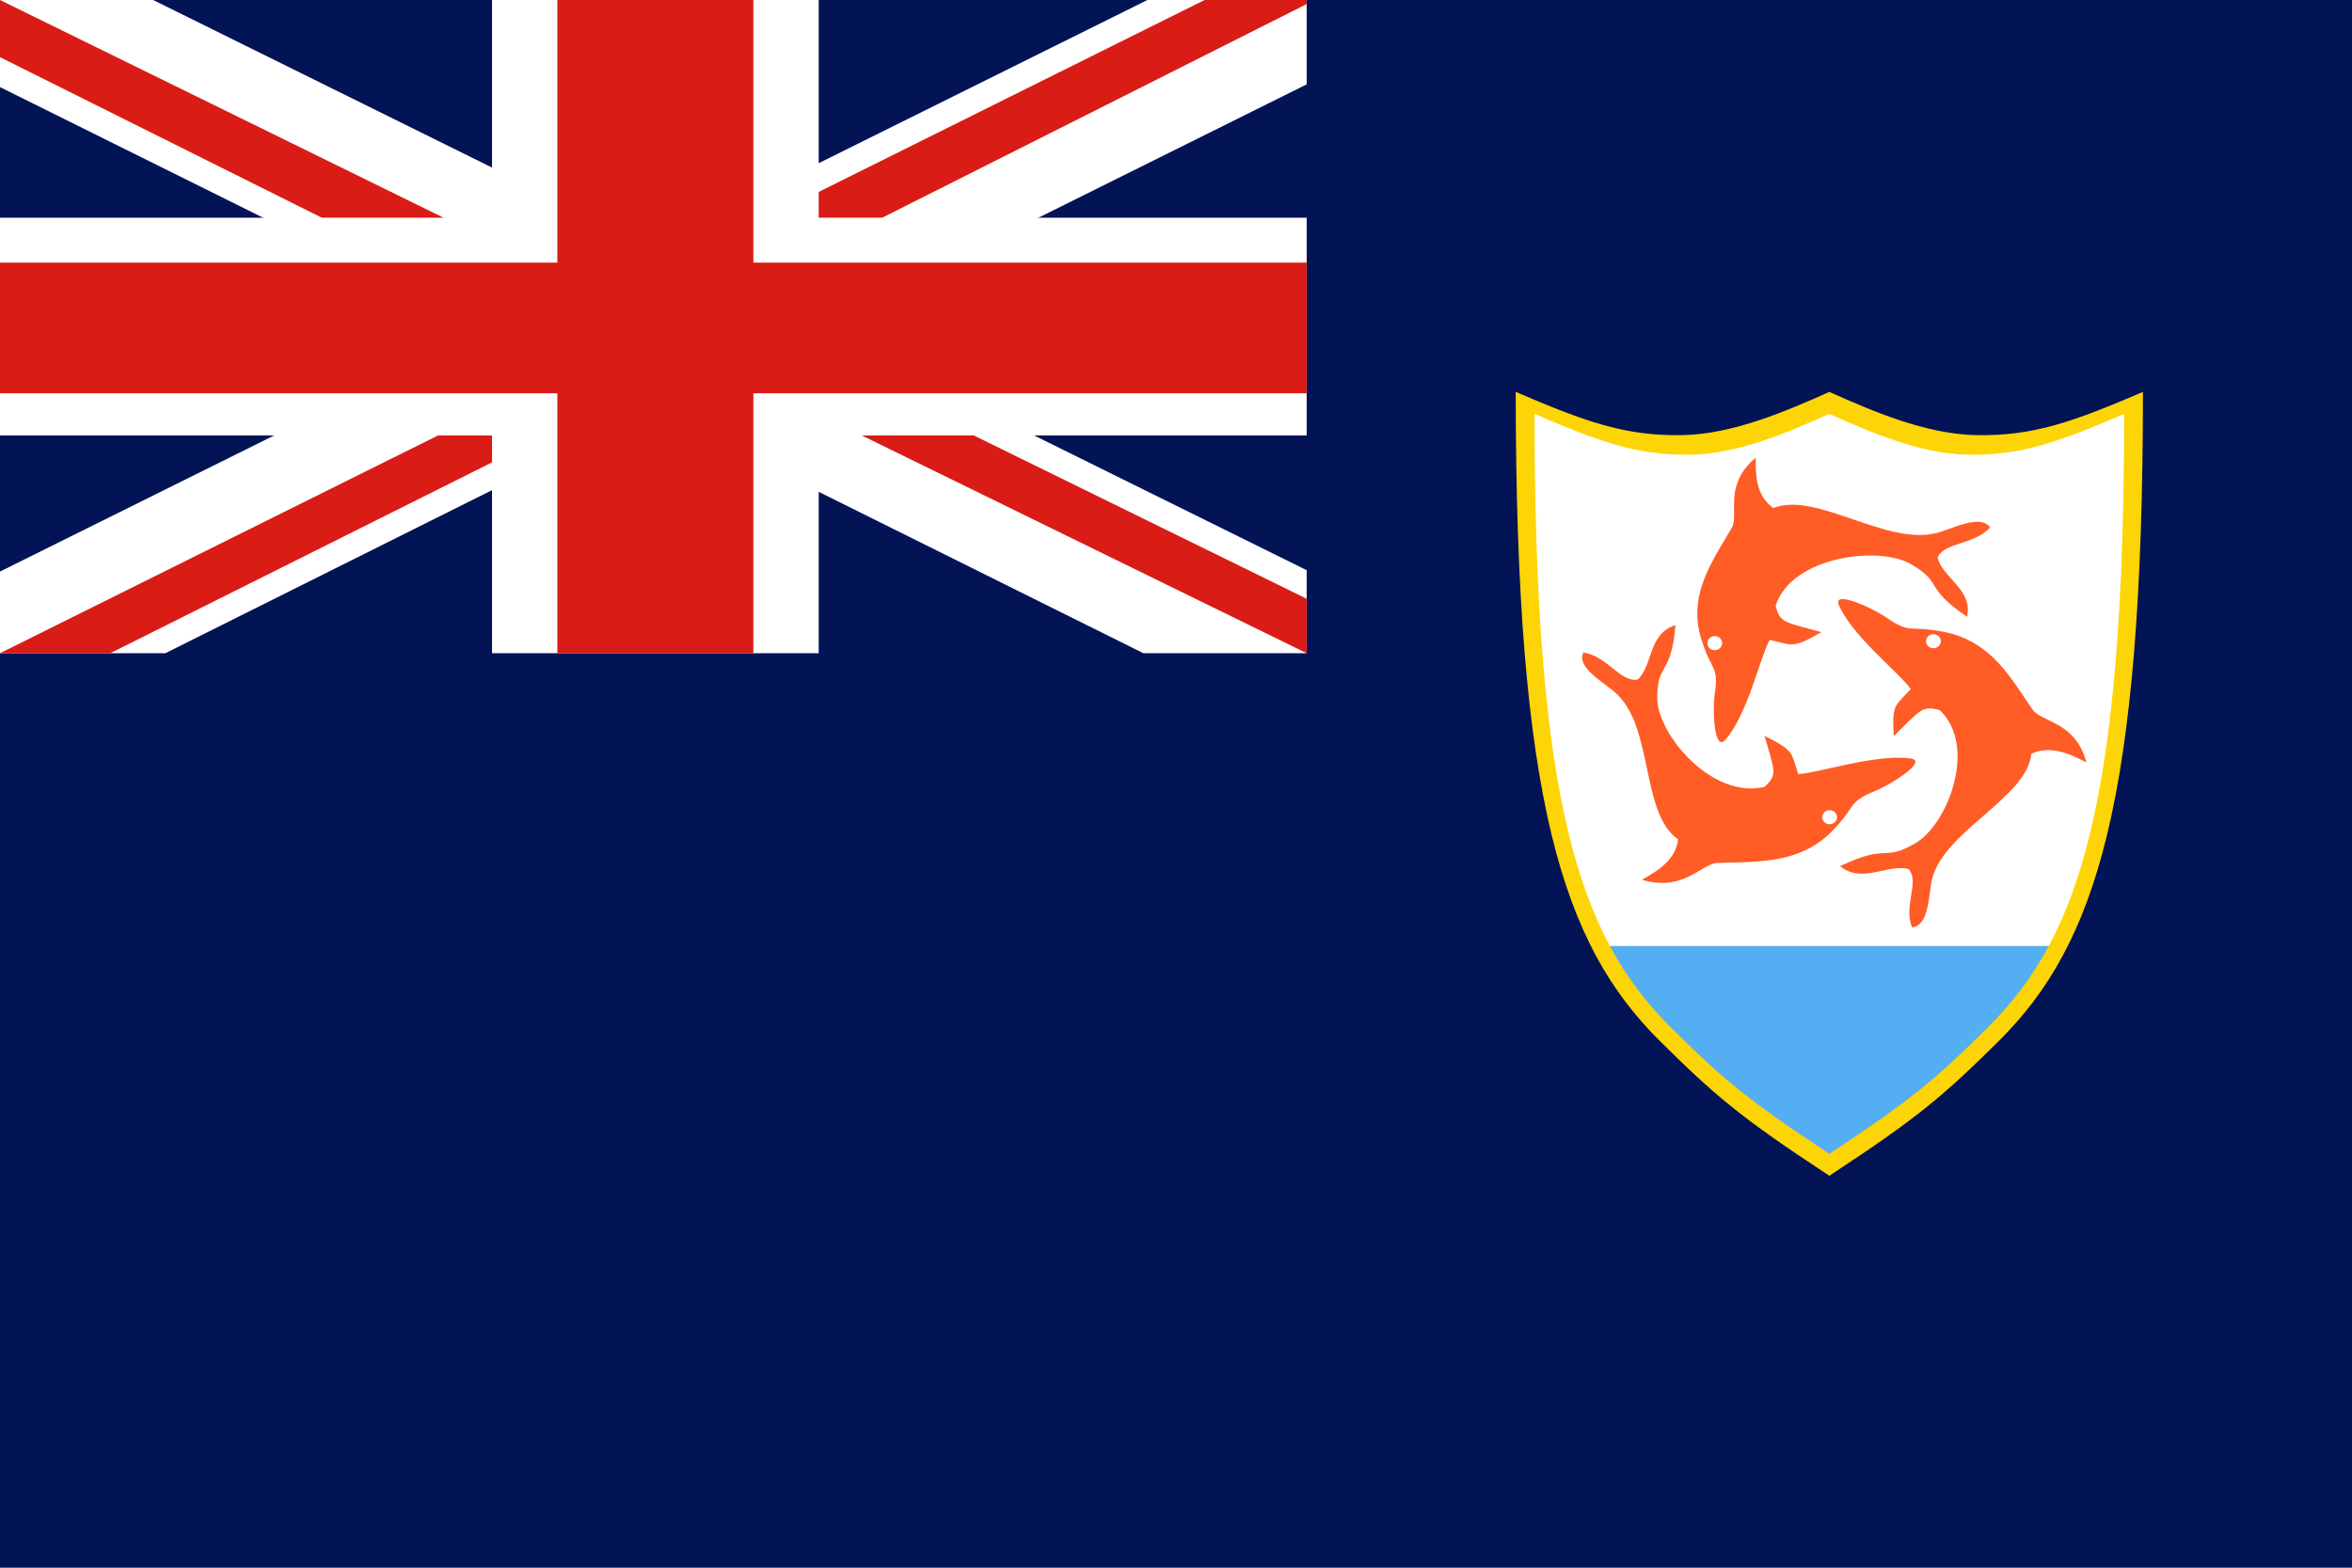
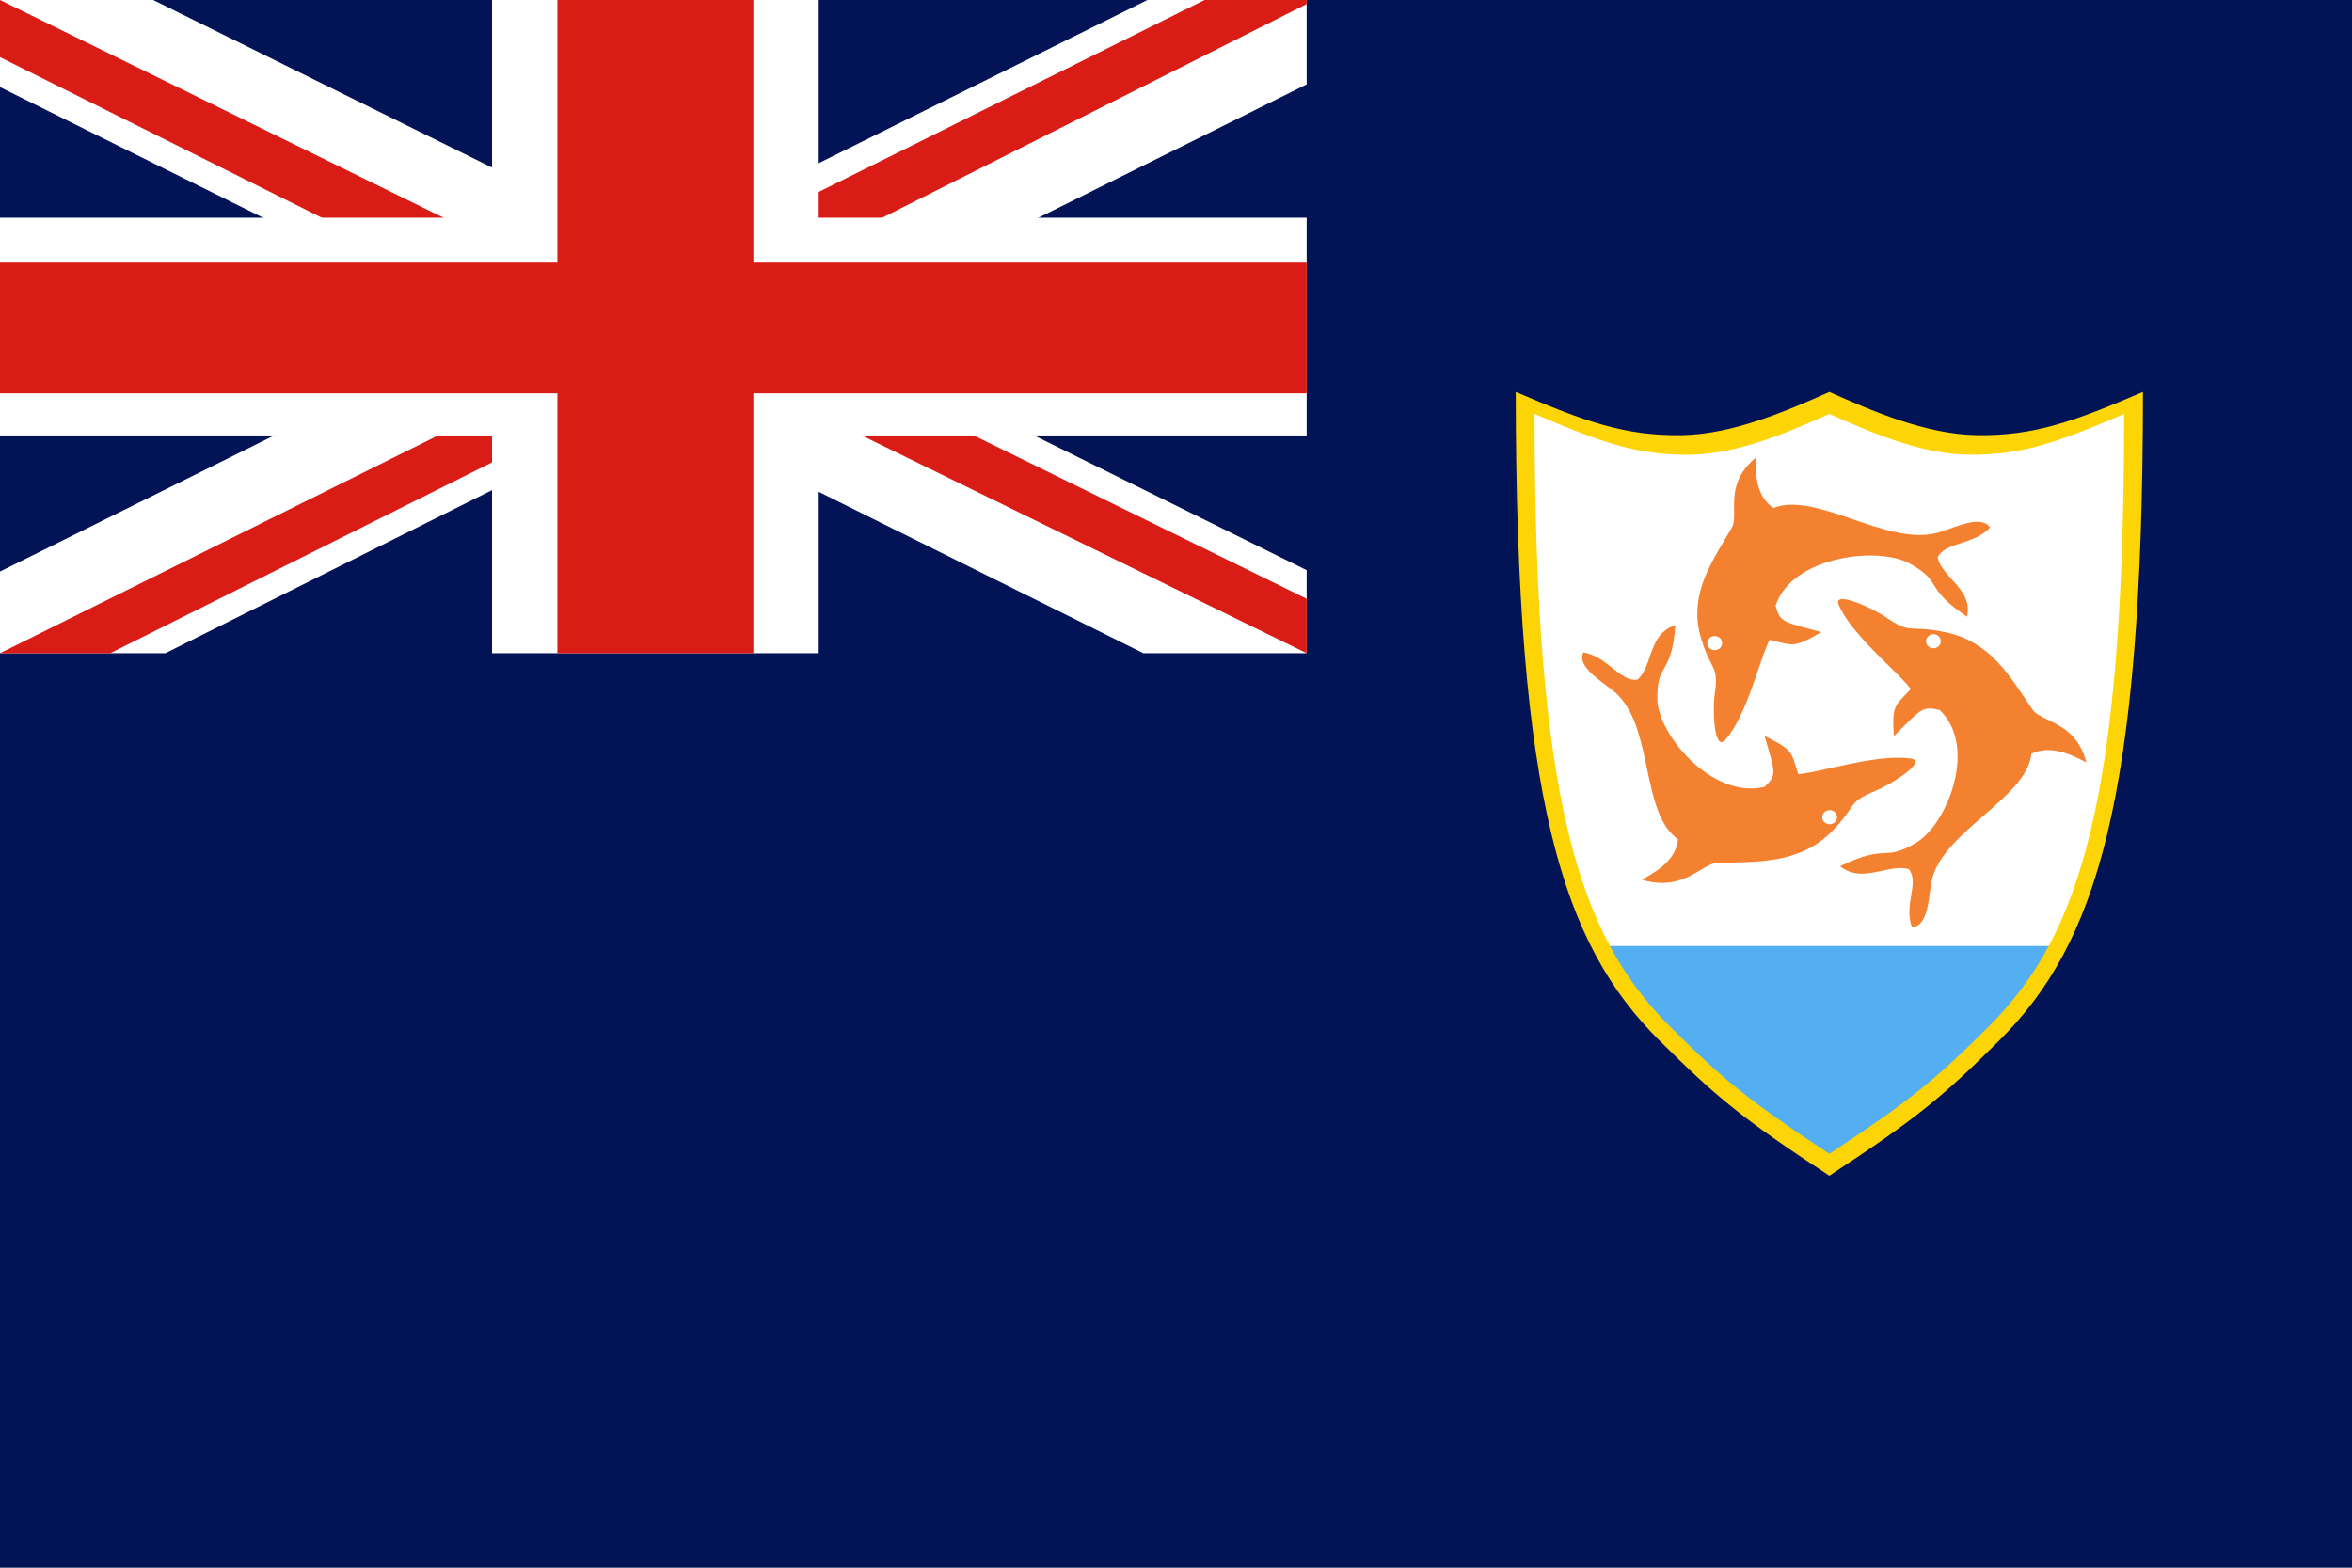
<svg xmlns="http://www.w3.org/2000/svg" width="180" height="120" viewBox="0 0 180 120" fill="none">
  <g clip-path="url(#clip0_409_44806)">
    <rect width="180" height="120" fill="#021455" />
    <g clip-path="url(#clip1_409_44806)">
      <path d="M0 0H100V50H0V0Z" fill="#021455" />
      <path d="M11.719 0L49.844 18.854L87.812 0H100V6.458L62.5 25.104L100 43.646V50H87.5L50 31.354L12.656 50H0V43.75L37.344 25.208L0 6.667V0H11.719Z" fill="white" />
      <path d="M66.25 29.271L100 45.833V50L57.656 29.271H66.25ZM37.5 31.354L38.438 35L8.438 50H0L37.5 31.354ZM100 0V0.312L61.094 19.896L61.406 15.312L92.188 0H100ZM0 0L37.344 18.333H27.969L0 4.375V0Z" fill="#D91C16" />
      <path d="M37.656 0V50H62.656V0H37.656ZM0 16.667V33.333H100V16.667H0Z" fill="white" />
      <path d="M0 20.104V30.104H100V20.104H0ZM42.656 0V50H57.656V0H42.656Z" fill="#D91C16" />
    </g>
    <path d="M116.961 31.2C116.961 61.402 120.463 71.809 127.474 78.82C131.655 82.971 133.509 84.533 140.001 88.8C146.493 84.533 148.347 82.971 152.528 78.82C159.539 71.809 163.041 61.402 163.041 31.2C157.942 33.383 155.036 34.442 150.831 34.377C147.069 34.319 143.083 32.572 140.001 31.2C136.919 32.572 132.933 34.319 129.171 34.377C124.966 34.442 122.06 33.383 116.961 31.2Z" fill="white" />
    <path d="M122.74 72.411C124.084 74.962 125.661 77.007 127.474 78.82C131.655 82.971 133.508 84.533 140.001 88.8C146.493 84.533 148.347 82.971 152.528 78.82C154.341 77.007 155.917 74.962 157.261 72.411H122.74Z" fill="#54AEF2" />
    <path d="M116 30C116 61.461 119.648 72.301 126.951 79.604C131.306 83.928 133.237 85.555 140 90C146.763 85.555 148.694 83.928 153.049 79.604C160.352 72.301 164 61.461 164 30C158.688 32.274 155.661 33.377 151.281 33.309C147.363 33.249 143.211 31.429 140 30C136.789 31.429 132.637 33.249 128.719 33.309C124.339 33.377 121.312 32.274 116 30ZM117.44 31.68C122.433 33.827 125.278 34.868 129.396 34.804C133.079 34.747 136.982 33.029 140 31.68C143.018 33.029 146.921 34.747 150.604 34.804C154.722 34.868 157.567 33.827 162.56 31.68C162.56 61.379 159.131 71.612 152.266 78.506C148.172 82.588 146.357 84.124 140 88.32C133.643 84.124 131.828 82.588 127.734 78.506C120.869 71.612 117.44 61.379 117.44 31.68Z" fill="#FDD406" />
-     <path fill-rule="evenodd" clip-rule="evenodd" d="M144.55 50.963C143.17 49.611 141.436 47.912 140.727 46.321C140.2 45.089 143.49 46.608 144.572 47.412C145.622 48.095 145.964 48.106 146.668 48.127C147.13 48.142 147.747 48.161 148.822 48.378C152.011 49.022 153.535 51.305 155.015 53.521C155.194 53.789 155.373 54.056 155.553 54.319C155.781 54.634 156.212 54.843 156.717 55.089C157.766 55.599 159.137 56.265 159.672 58.363C158.08 57.511 156.771 57.108 155.462 57.694C155.3 59.399 153.58 60.893 151.806 62.435C150.13 63.891 148.405 65.39 147.903 67.147C147.813 67.417 147.76 67.818 147.702 68.26C147.548 69.431 147.356 70.89 146.33 70.984C145.999 70.157 146.138 69.305 146.264 68.535C146.395 67.734 146.511 67.022 146.068 66.521C145.43 66.353 144.734 66.503 144.022 66.657C142.949 66.888 141.836 67.129 140.821 66.301C142.759 65.371 143.554 65.334 144.231 65.303C144.84 65.275 145.353 65.251 146.518 64.582C148.978 63.26 151.421 57.18 148.445 54.349C147.219 54.06 147.069 54.212 145.496 55.794C145.327 55.965 145.142 56.151 144.937 56.356C144.798 54.236 144.963 54.065 145.805 53.196C145.933 53.064 146.075 52.917 146.235 52.744C145.906 52.291 145.277 51.675 144.55 50.963ZM148.531 49.083C148.531 49.38 148.278 49.622 147.966 49.622C147.654 49.622 147.4 49.38 147.4 49.083C147.4 48.785 147.654 48.544 147.966 48.544C148.278 48.544 148.531 48.785 148.531 49.083Z" fill="#FF5C26" />
-     <path fill-rule="evenodd" clip-rule="evenodd" d="M134.57 51.23C133.961 53.025 133.195 55.28 132.051 56.621C131.154 57.641 131.027 54.158 131.266 52.87C131.409 51.666 131.259 51.373 130.951 50.769C130.748 50.373 130.478 49.844 130.177 48.837C129.284 45.848 130.689 43.496 132.053 41.213C132.218 40.937 132.383 40.662 132.542 40.387C132.728 40.047 132.721 39.587 132.712 39.047C132.695 37.924 132.672 36.458 134.368 35.026C134.321 36.766 134.559 38.057 135.714 38.887C137.371 38.228 139.561 38.979 141.819 39.755C143.953 40.487 146.148 41.24 148.012 40.843C148.305 40.793 148.701 40.65 149.139 40.492C150.296 40.075 151.739 39.555 152.306 40.376C151.694 41.042 150.838 41.322 150.066 41.576C149.262 41.84 148.547 42.075 148.289 42.682C148.431 43.299 148.895 43.815 149.371 44.344C150.087 45.14 150.83 45.966 150.537 47.209C148.769 46.009 148.363 45.355 148.018 44.8C147.707 44.3 147.445 43.879 146.281 43.208C143.906 41.753 137.126 42.534 135.89 46.365C136.196 47.533 136.406 47.589 138.608 48.175C138.845 48.238 139.105 48.307 139.391 48.385C137.489 49.492 137.254 49.432 136.054 49.129C135.873 49.083 135.669 49.032 135.435 48.978C135.168 49.467 134.891 50.284 134.57 51.23ZM130.966 48.752C131.242 48.613 131.585 48.714 131.731 48.977C131.876 49.24 131.771 49.566 131.495 49.706C131.219 49.845 130.876 49.744 130.73 49.481C130.585 49.218 130.69 48.891 130.966 48.752Z" fill="#FF5C26" />
-     <path fill-rule="evenodd" clip-rule="evenodd" d="M140.092 58.794C142.019 58.363 144.439 57.821 146.235 58.06C147.614 58.265 144.553 60.171 143.273 60.642C142.118 61.148 141.933 61.422 141.551 61.986C141.3 62.355 140.965 62.85 140.216 63.617C137.995 65.891 135.157 65.961 132.403 66.029C132.069 66.037 131.737 66.046 131.408 66.058C131.007 66.082 130.597 66.326 130.117 66.612C129.117 67.207 127.813 67.984 125.651 67.341C127.237 66.479 128.273 65.617 128.421 64.245C126.971 63.234 126.513 61.059 126.041 58.816C125.595 56.695 125.136 54.515 123.815 53.2C123.618 52.987 123.285 52.737 122.917 52.462C121.944 51.733 120.731 50.825 121.174 49.937C122.089 50.093 122.783 50.645 123.411 51.145C124.063 51.664 124.643 52.126 125.323 52.022C125.803 51.587 126.026 50.941 126.254 50.28C126.599 49.283 126.956 48.251 128.223 47.847C128.06 49.91 127.684 50.579 127.364 51.148C127.076 51.66 126.833 52.092 126.834 53.388C126.755 56.079 130.964 61.207 135.042 60.233C135.933 59.38 135.874 59.179 135.261 57.08C135.195 56.854 135.123 56.606 135.044 56.333C137.022 57.312 137.09 57.535 137.438 58.67C137.491 58.842 137.55 59.035 137.623 59.254C138.2 59.218 139.077 59.022 140.092 58.794ZM139.732 63.016C139.464 62.863 139.378 62.532 139.539 62.276C139.699 62.021 140.047 61.939 140.315 62.092C140.582 62.245 140.669 62.577 140.508 62.832C140.347 63.087 140 63.17 139.732 63.016Z" fill="#FF5C26" />
+     <path fill-rule="evenodd" clip-rule="evenodd" d="M144.55 50.963C143.17 49.611 141.436 47.912 140.727 46.321C140.2 45.089 143.49 46.608 144.572 47.412C145.622 48.095 145.964 48.106 146.668 48.127C147.13 48.142 147.747 48.161 148.822 48.378C152.011 49.022 153.535 51.305 155.015 53.521C155.194 53.789 155.373 54.056 155.553 54.319C155.781 54.634 156.212 54.843 156.717 55.089C157.766 55.599 159.137 56.265 159.672 58.363C158.08 57.511 156.771 57.108 155.462 57.694C155.3 59.399 153.58 60.893 151.806 62.435C150.13 63.891 148.405 65.39 147.903 67.147C147.813 67.417 147.76 67.818 147.702 68.26C147.548 69.431 147.356 70.89 146.33 70.984C145.999 70.157 146.138 69.305 146.264 68.535C146.395 67.734 146.511 67.022 146.068 66.521C145.43 66.353 144.734 66.503 144.022 66.657C142.949 66.888 141.836 67.129 140.821 66.301C142.759 65.371 143.554 65.334 144.231 65.303C144.84 65.275 145.353 65.251 146.518 64.582C148.978 63.26 151.421 57.18 148.445 54.349C147.219 54.06 147.069 54.212 145.496 55.794C145.327 55.965 145.142 56.151 144.937 56.356C144.798 54.236 144.963 54.065 145.805 53.196C145.933 53.064 146.075 52.917 146.235 52.744C145.906 52.291 145.277 51.675 144.55 50.963ZM148.531 49.083C148.531 49.38 148.278 49.622 147.966 49.622C147.654 49.622 147.4 49.38 147.4 49.083C147.4 48.785 147.654 48.544 147.966 48.544C148.278 48.544 148.531 48.785 148.531 49.083Z" fill="#F4812F" />
+     <path fill-rule="evenodd" clip-rule="evenodd" d="M134.57 51.23C133.961 53.025 133.195 55.28 132.051 56.621C131.154 57.641 131.027 54.158 131.266 52.87C131.409 51.666 131.259 51.373 130.951 50.769C130.748 50.373 130.478 49.844 130.177 48.837C129.284 45.848 130.689 43.496 132.053 41.213C132.218 40.937 132.383 40.662 132.542 40.387C132.728 40.047 132.721 39.587 132.712 39.047C132.695 37.924 132.672 36.458 134.368 35.026C134.321 36.766 134.559 38.057 135.714 38.887C137.371 38.228 139.561 38.979 141.819 39.755C143.953 40.487 146.148 41.24 148.012 40.843C148.305 40.793 148.701 40.65 149.139 40.492C150.296 40.075 151.739 39.555 152.306 40.376C151.694 41.042 150.838 41.322 150.066 41.576C149.262 41.84 148.547 42.075 148.289 42.682C148.431 43.299 148.895 43.815 149.371 44.344C150.087 45.14 150.83 45.966 150.537 47.209C148.769 46.009 148.363 45.355 148.018 44.8C147.707 44.3 147.445 43.879 146.281 43.208C143.906 41.753 137.126 42.534 135.89 46.365C136.196 47.533 136.406 47.589 138.608 48.175C138.845 48.238 139.105 48.307 139.391 48.385C137.489 49.492 137.254 49.432 136.054 49.129C135.873 49.083 135.669 49.032 135.435 48.978C135.168 49.467 134.891 50.284 134.57 51.23ZM130.966 48.752C131.242 48.613 131.585 48.714 131.731 48.977C131.876 49.24 131.771 49.566 131.495 49.706C131.219 49.845 130.876 49.744 130.73 49.481C130.585 49.218 130.69 48.891 130.966 48.752Z" fill="#F4812F" />
+     <path fill-rule="evenodd" clip-rule="evenodd" d="M140.092 58.794C142.019 58.363 144.439 57.821 146.235 58.06C147.614 58.265 144.553 60.171 143.273 60.642C142.118 61.148 141.933 61.422 141.551 61.986C141.3 62.355 140.965 62.85 140.216 63.617C137.995 65.891 135.157 65.961 132.403 66.029C132.069 66.037 131.737 66.046 131.408 66.058C131.007 66.082 130.597 66.326 130.117 66.612C129.117 67.207 127.813 67.984 125.651 67.341C127.237 66.479 128.273 65.617 128.421 64.245C126.971 63.234 126.513 61.059 126.041 58.816C125.595 56.695 125.136 54.515 123.815 53.2C123.618 52.987 123.285 52.737 122.917 52.462C121.944 51.733 120.731 50.825 121.174 49.937C122.089 50.093 122.783 50.645 123.411 51.145C124.063 51.664 124.643 52.126 125.323 52.022C125.803 51.587 126.026 50.941 126.254 50.28C126.599 49.283 126.956 48.251 128.223 47.847C128.06 49.91 127.684 50.579 127.364 51.148C127.076 51.66 126.833 52.092 126.834 53.388C126.755 56.079 130.964 61.207 135.042 60.233C135.933 59.38 135.874 59.179 135.261 57.08C135.195 56.854 135.123 56.606 135.044 56.333C137.022 57.312 137.09 57.535 137.438 58.67C137.491 58.842 137.55 59.035 137.623 59.254C138.2 59.218 139.077 59.022 140.092 58.794ZM139.732 63.016C139.464 62.863 139.378 62.532 139.539 62.276C139.699 62.021 140.047 61.939 140.315 62.092C140.582 62.245 140.669 62.577 140.508 62.832C140.347 63.087 140 63.17 139.732 63.016Z" fill="#F4812F" />
  </g>
  <defs>
    <clipPath id="clip0_409_44806">
      <rect width="180" height="120" fill="white" />
    </clipPath>
    <clipPath id="clip1_409_44806">
      <rect width="100" height="50" fill="white" />
    </clipPath>
  </defs>
</svg>
